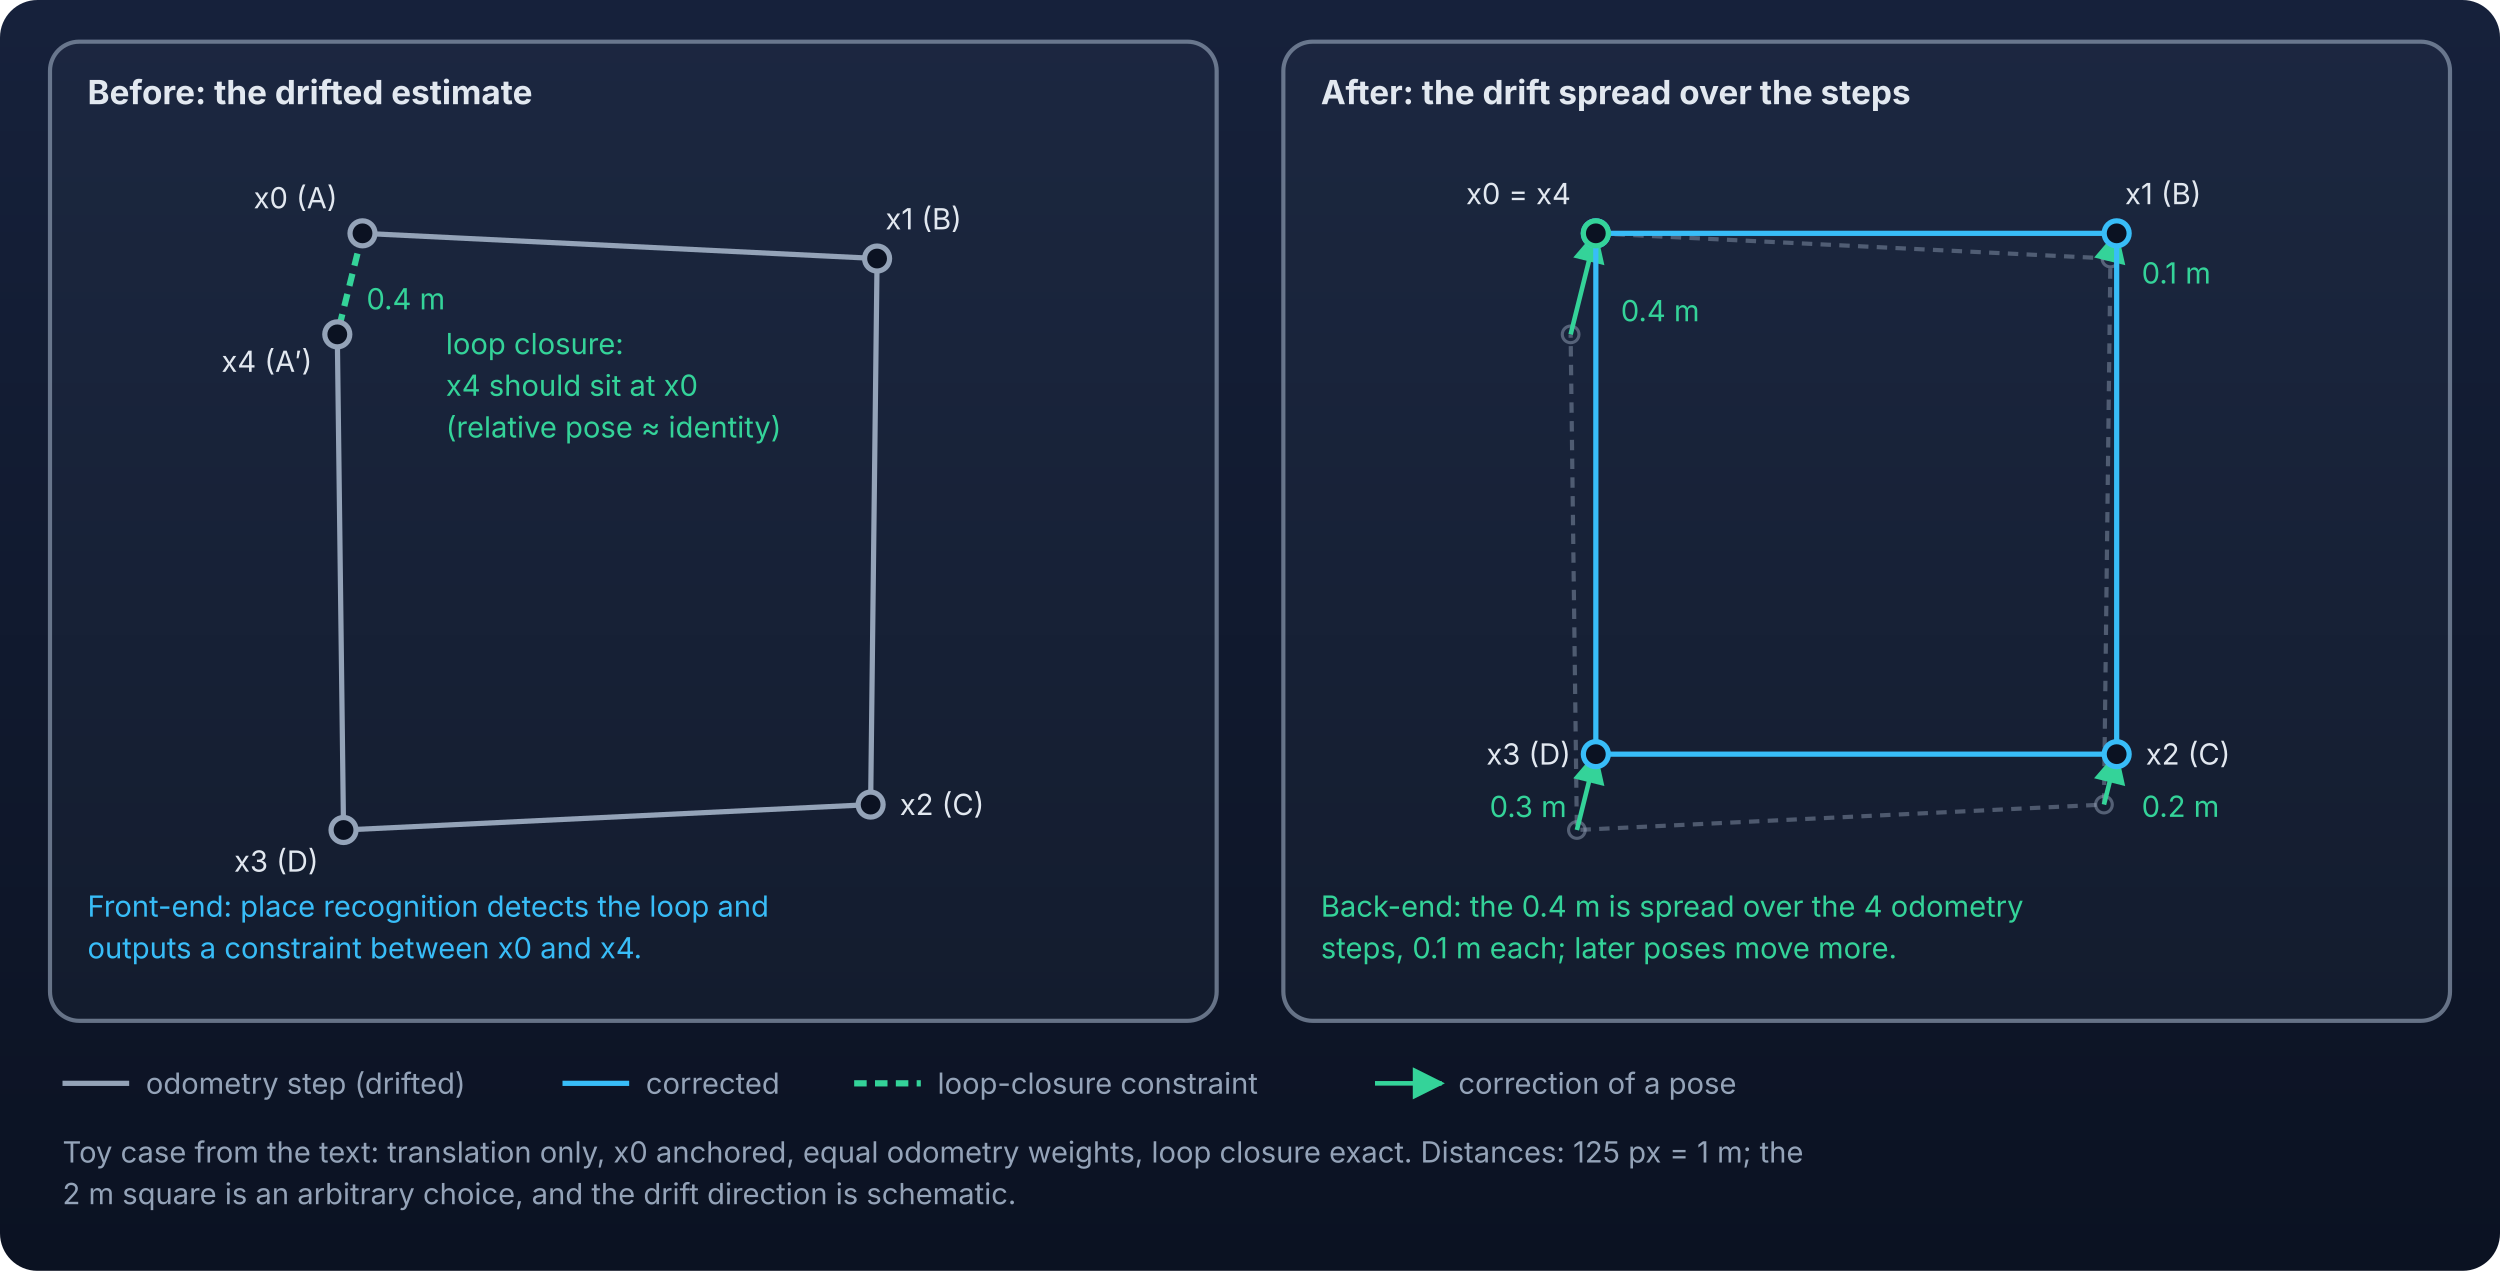
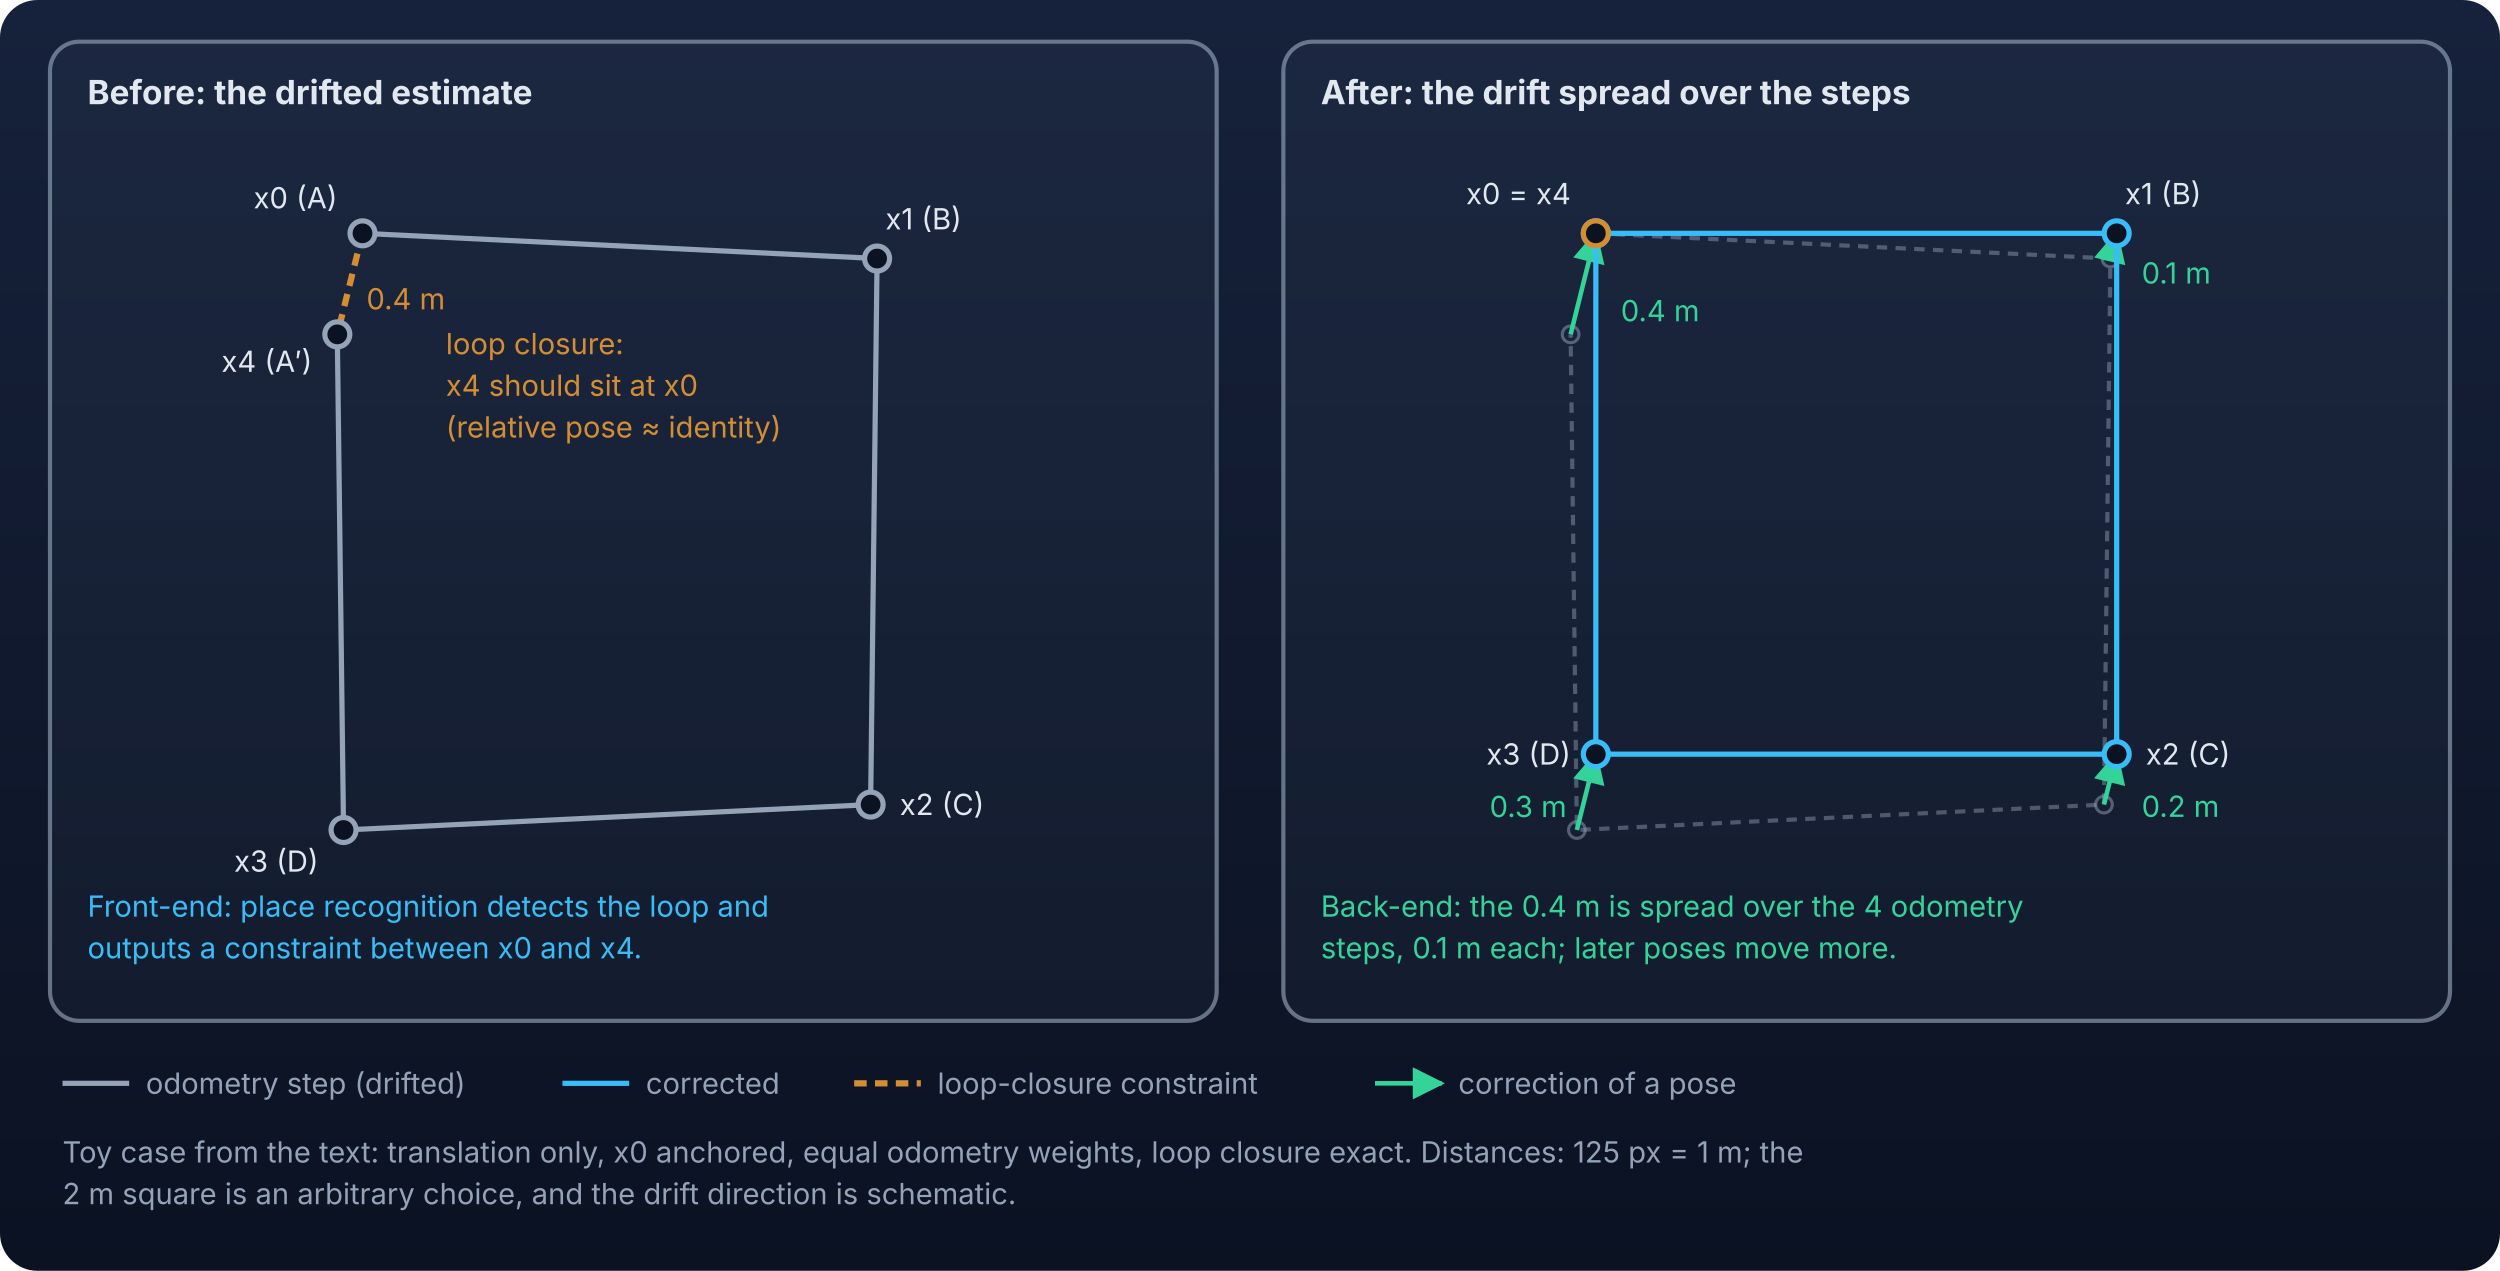
<svg xmlns="http://www.w3.org/2000/svg" viewBox="0 0 1200 610" width="1200" height="610" role="img" aria-labelledby="t d">
  <defs>
    <linearGradient id="bg" x1="0" y1="0" x2="0" y2="1">
      <stop offset="0" stop-color="#16213b" />
      <stop offset="1" stop-color="#0b1222" />
    </linearGradient>
    <marker id="ah" viewBox="0 0 10 10" refX="9" refY="5" markerWidth="7" markerHeight="7" orient="auto-start-reverse">
      <path d="M0 0 L10 5 L0 10 Z" fill="#94a3b8" />
    </marker>
    <marker id="ag" viewBox="0 0 10 10" refX="9" refY="5" markerWidth="7" markerHeight="7" orient="auto-start-reverse">
      <path d="M0 0 L10 5 L0 10 Z" fill="#34d399" />
    </marker>
  </defs>
  <rect width="1200" height="610" rx="18" fill="url(#bg)" />
  <rect x="24" y="20" width="560" height="470" rx="14" fill="#94a3b8" fill-opacity=".05" stroke="#94a3b8" stroke-opacity=".65" stroke-width="2" />
  <text x="42" y="50" font-family="Inter, Segoe UI, Helvetica, Arial, sans-serif" font-size="16" font-weight="700" fill="#e2e8f0" text-anchor="start">Before: the drifted estimate</text>
  <polyline points="174.0,112.0 421.0,124.1 417.9,386.2 164.9,398.4 161.9,160.5" fill="none" stroke="#94a3b8" stroke-width="2.5" />
-   <path d="M174.0 112.0 L161.9 160.5" stroke="#34d399" stroke-width="3" stroke-dasharray="6 4" fill="none" />
+   <path d="M174.0 112.0 L161.9 160.5" stroke="#d38e34" stroke-width="3" stroke-dasharray="6 4" fill="none" />
  <circle cx="174.0" cy="112.0" r="6" fill="#0b1222" stroke="#94a3b8" stroke-width="2.5" />
  <circle cx="421.0" cy="124.1" r="6" fill="#0b1222" stroke="#94a3b8" stroke-width="2.5" />
  <circle cx="417.9" cy="386.2" r="6" fill="#0b1222" stroke="#94a3b8" stroke-width="2.5" />
  <circle cx="164.9" cy="398.4" r="6" fill="#0b1222" stroke="#94a3b8" stroke-width="2.5" />
  <circle cx="161.9" cy="160.5" r="6" fill="#0b1222" stroke="#94a3b8" stroke-width="2.5" />
  <text x="162.0" y="100.0" font-family="Inter, Segoe UI, Helvetica, Arial, sans-serif" font-size="14" font-weight="400" fill="#e2e8f0" text-anchor="end">x0 (A)</text>
  <text x="149.9" y="178.5" font-family="Inter, Segoe UI, Helvetica, Arial, sans-serif" font-size="14" font-weight="400" fill="#e2e8f0" text-anchor="end">x4 (A′)</text>
  <text x="425.0" y="110.1" font-family="Inter, Segoe UI, Helvetica, Arial, sans-serif" font-size="14" font-weight="400" fill="#e2e8f0" text-anchor="start">x1 (B)</text>
  <text x="431.9" y="391.2" font-family="Inter, Segoe UI, Helvetica, Arial, sans-serif" font-size="14" font-weight="400" fill="#e2e8f0" text-anchor="start">x2 (C)</text>
  <text x="152.9" y="418.4" font-family="Inter, Segoe UI, Helvetica, Arial, sans-serif" font-size="14" font-weight="400" fill="#e2e8f0" text-anchor="end">x3 (D)</text>
-   <text x="175.9" y="148.5" font-family="Inter, Segoe UI, Helvetica, Arial, sans-serif" font-size="14" font-weight="400" fill="#34d399" text-anchor="start">0.4 m</text>
-   <text x="214.0" y="170.0" font-family="Inter, Segoe UI, Helvetica, Arial, sans-serif" font-size="14" font-weight="400" fill="#34d399" text-anchor="start">loop closure:</text>
-   <text x="214.0" y="190.0" font-family="Inter, Segoe UI, Helvetica, Arial, sans-serif" font-size="14" font-weight="400" fill="#34d399" text-anchor="start">x4 should sit at x0</text>
-   <text x="214.0" y="210.0" font-family="Inter, Segoe UI, Helvetica, Arial, sans-serif" font-size="14" font-weight="400" fill="#34d399" text-anchor="start">(relative pose ≈ identity)</text>
+   <text x="175.9" y="148.5" font-family="Inter, Segoe UI, Helvetica, Arial, sans-serif" font-size="14" font-weight="400" fill="#d38e34" text-anchor="start">0.4 m</text>
+   <text x="214.0" y="170.0" font-family="Inter, Segoe UI, Helvetica, Arial, sans-serif" font-size="14" font-weight="400" fill="#d38e34" text-anchor="start">loop closure:</text>
+   <text x="214.0" y="190.0" font-family="Inter, Segoe UI, Helvetica, Arial, sans-serif" font-size="14" font-weight="400" fill="#d38e34" text-anchor="start">x4 should sit at x0</text>
+   <text x="214.0" y="210.0" font-family="Inter, Segoe UI, Helvetica, Arial, sans-serif" font-size="14" font-weight="400" fill="#d38e34" text-anchor="start">(relative pose ≈ identity)</text>
  <text x="42" y="440" font-family="Inter, Segoe UI, Helvetica, Arial, sans-serif" font-size="14" font-weight="400" fill="#38bdf8" text-anchor="start">Front-end: place recognition detects the loop and</text>
  <text x="42" y="460" font-family="Inter, Segoe UI, Helvetica, Arial, sans-serif" font-size="14" font-weight="400" fill="#38bdf8" text-anchor="start">outputs a constraint between x0 and x4.</text>
  <rect x="616" y="20" width="560" height="470" rx="14" fill="#94a3b8" fill-opacity=".05" stroke="#94a3b8" stroke-opacity=".65" stroke-width="2" />
  <text x="634" y="50" font-family="Inter, Segoe UI, Helvetica, Arial, sans-serif" font-size="16" font-weight="700" fill="#e2e8f0" text-anchor="start">After: the drift spread over the steps</text>
  <polyline points="766.0,112.0 1013.0,124.1 1009.9,386.2 756.9,398.4 753.9,160.5" fill="none" stroke="#94a3b8" stroke-opacity=".45" stroke-width="2" stroke-dasharray="5 4" />
  <circle cx="1013.0" cy="124.1" r="4" fill="none" stroke="#94a3b8" stroke-opacity=".5" stroke-width="1.5" />
  <circle cx="1009.9" cy="386.2" r="4" fill="none" stroke="#94a3b8" stroke-opacity=".5" stroke-width="1.5" />
  <circle cx="756.9" cy="398.4" r="4" fill="none" stroke="#94a3b8" stroke-opacity=".5" stroke-width="1.5" />
  <circle cx="753.9" cy="160.5" r="4" fill="none" stroke="#94a3b8" stroke-opacity=".5" stroke-width="1.5" />
  <path d="M1013.0 124.1 L1016.0 112.0" stroke="#34d399" stroke-width="2.2" fill="none" marker-end="url(#ag)" />
  <path d="M1009.9 386.2 L1016.0 362.0" stroke="#34d399" stroke-width="2.2" fill="none" marker-end="url(#ag)" />
  <path d="M756.9 398.4 L766.0 362.0" stroke="#34d399" stroke-width="2.2" fill="none" marker-end="url(#ag)" />
  <path d="M753.9 160.5 L766.0 112.0" stroke="#34d399" stroke-width="2.2" fill="none" marker-end="url(#ag)" />
  <polyline points="766.0,112.0 1016.0,112.0 1016.0,362.0 766.0,362.0 766.0,112.0" fill="none" stroke="#38bdf8" stroke-width="2.5" />
  <circle cx="766.0" cy="112.0" r="6" fill="#0b1222" stroke="#38bdf8" stroke-width="2.5" />
  <circle cx="1016.0" cy="112.0" r="6" fill="#0b1222" stroke="#38bdf8" stroke-width="2.5" />
  <circle cx="1016.0" cy="362.0" r="6" fill="#0b1222" stroke="#38bdf8" stroke-width="2.5" />
  <circle cx="766.0" cy="362.0" r="6" fill="#0b1222" stroke="#38bdf8" stroke-width="2.5" />
-   <circle cx="766.0" cy="112.0" r="6" fill="#0b1222" stroke="#34d399" stroke-width="2.5" />
+   <circle cx="766.0" cy="112.0" r="6" fill="#0b1222" stroke="#d38e34" stroke-width="2.5" />
  <text x="754.0" y="98.0" font-family="Inter, Segoe UI, Helvetica, Arial, sans-serif" font-size="14" font-weight="400" fill="#e2e8f0" text-anchor="end">x0 = x4</text>
  <text x="1020.0" y="98.0" font-family="Inter, Segoe UI, Helvetica, Arial, sans-serif" font-size="14" font-weight="400" fill="#e2e8f0" text-anchor="start">x1 (B)</text>
  <text x="1030.0" y="367.0" font-family="Inter, Segoe UI, Helvetica, Arial, sans-serif" font-size="14" font-weight="400" fill="#e2e8f0" text-anchor="start">x2 (C)</text>
  <text x="754.0" y="367.0" font-family="Inter, Segoe UI, Helvetica, Arial, sans-serif" font-size="14" font-weight="400" fill="#e2e8f0" text-anchor="end">x3 (D)</text>
  <text x="1028.0" y="136.1" font-family="Inter, Segoe UI, Helvetica, Arial, sans-serif" font-size="14" font-weight="400" fill="#34d399" text-anchor="start">0.1 m</text>
  <text x="1028.0" y="392.1" font-family="Inter, Segoe UI, Helvetica, Arial, sans-serif" font-size="14" font-weight="400" fill="#34d399" text-anchor="start">0.2 m</text>
  <text x="752.0" y="392.2" font-family="Inter, Segoe UI, Helvetica, Arial, sans-serif" font-size="14" font-weight="400" fill="#34d399" text-anchor="end">0.3 m</text>
  <text x="778.0" y="154.2" font-family="Inter, Segoe UI, Helvetica, Arial, sans-serif" font-size="14" font-weight="400" fill="#34d399" text-anchor="start">0.4 m</text>
  <text x="634" y="440" font-family="Inter, Segoe UI, Helvetica, Arial, sans-serif" font-size="14" font-weight="400" fill="#34d399" text-anchor="start">Back-end: the 0.4 m is spread over the 4 odometry</text>
  <text x="634" y="460" font-family="Inter, Segoe UI, Helvetica, Arial, sans-serif" font-size="14" font-weight="400" fill="#34d399" text-anchor="start">steps, 0.1 m each; later poses move more.</text>
  <polyline points="30,520 62,520" fill="none" stroke="#94a3b8" stroke-width="2.5" />
  <text x="70" y="525" font-family="Inter, Segoe UI, Helvetica, Arial, sans-serif" font-size="14" font-weight="400" fill="#94a3b8" text-anchor="start">odometry step (drifted)</text>
  <polyline points="270,520 302,520" fill="none" stroke="#38bdf8" stroke-width="2.5" />
  <text x="310" y="525" font-family="Inter, Segoe UI, Helvetica, Arial, sans-serif" font-size="14" font-weight="400" fill="#94a3b8" text-anchor="start">corrected</text>
-   <path d="M410 520 L442 520" stroke="#34d399" stroke-width="3" stroke-dasharray="6 4" fill="none" />
+   <path d="M410 520 L442 520" stroke="#d38e34" stroke-width="3" stroke-dasharray="6 4" fill="none" />
  <text x="450" y="525" font-family="Inter, Segoe UI, Helvetica, Arial, sans-serif" font-size="14" font-weight="400" fill="#94a3b8" text-anchor="start">loop-closure constraint</text>
  <path d="M660 520 L692 520" stroke="#34d399" stroke-width="2.2" fill="none" marker-end="url(#ag)" />
  <text x="700" y="525" font-family="Inter, Segoe UI, Helvetica, Arial, sans-serif" font-size="14" font-weight="400" fill="#94a3b8" text-anchor="start">correction of a pose</text>
  <text x="30" y="558" font-family="Inter, Segoe UI, Helvetica, Arial, sans-serif" font-size="14" font-weight="400" fill="#94a3b8" text-anchor="start">Toy case from the text: translation only, x0 anchored, equal odometry weights, loop closure exact. Distances: 125 px = 1 m; the</text>
  <text x="30" y="578" font-family="Inter, Segoe UI, Helvetica, Arial, sans-serif" font-size="14" font-weight="400" fill="#94a3b8" text-anchor="start">2 m square is an arbitrary choice, and the drift direction is schematic.</text>
</svg>
